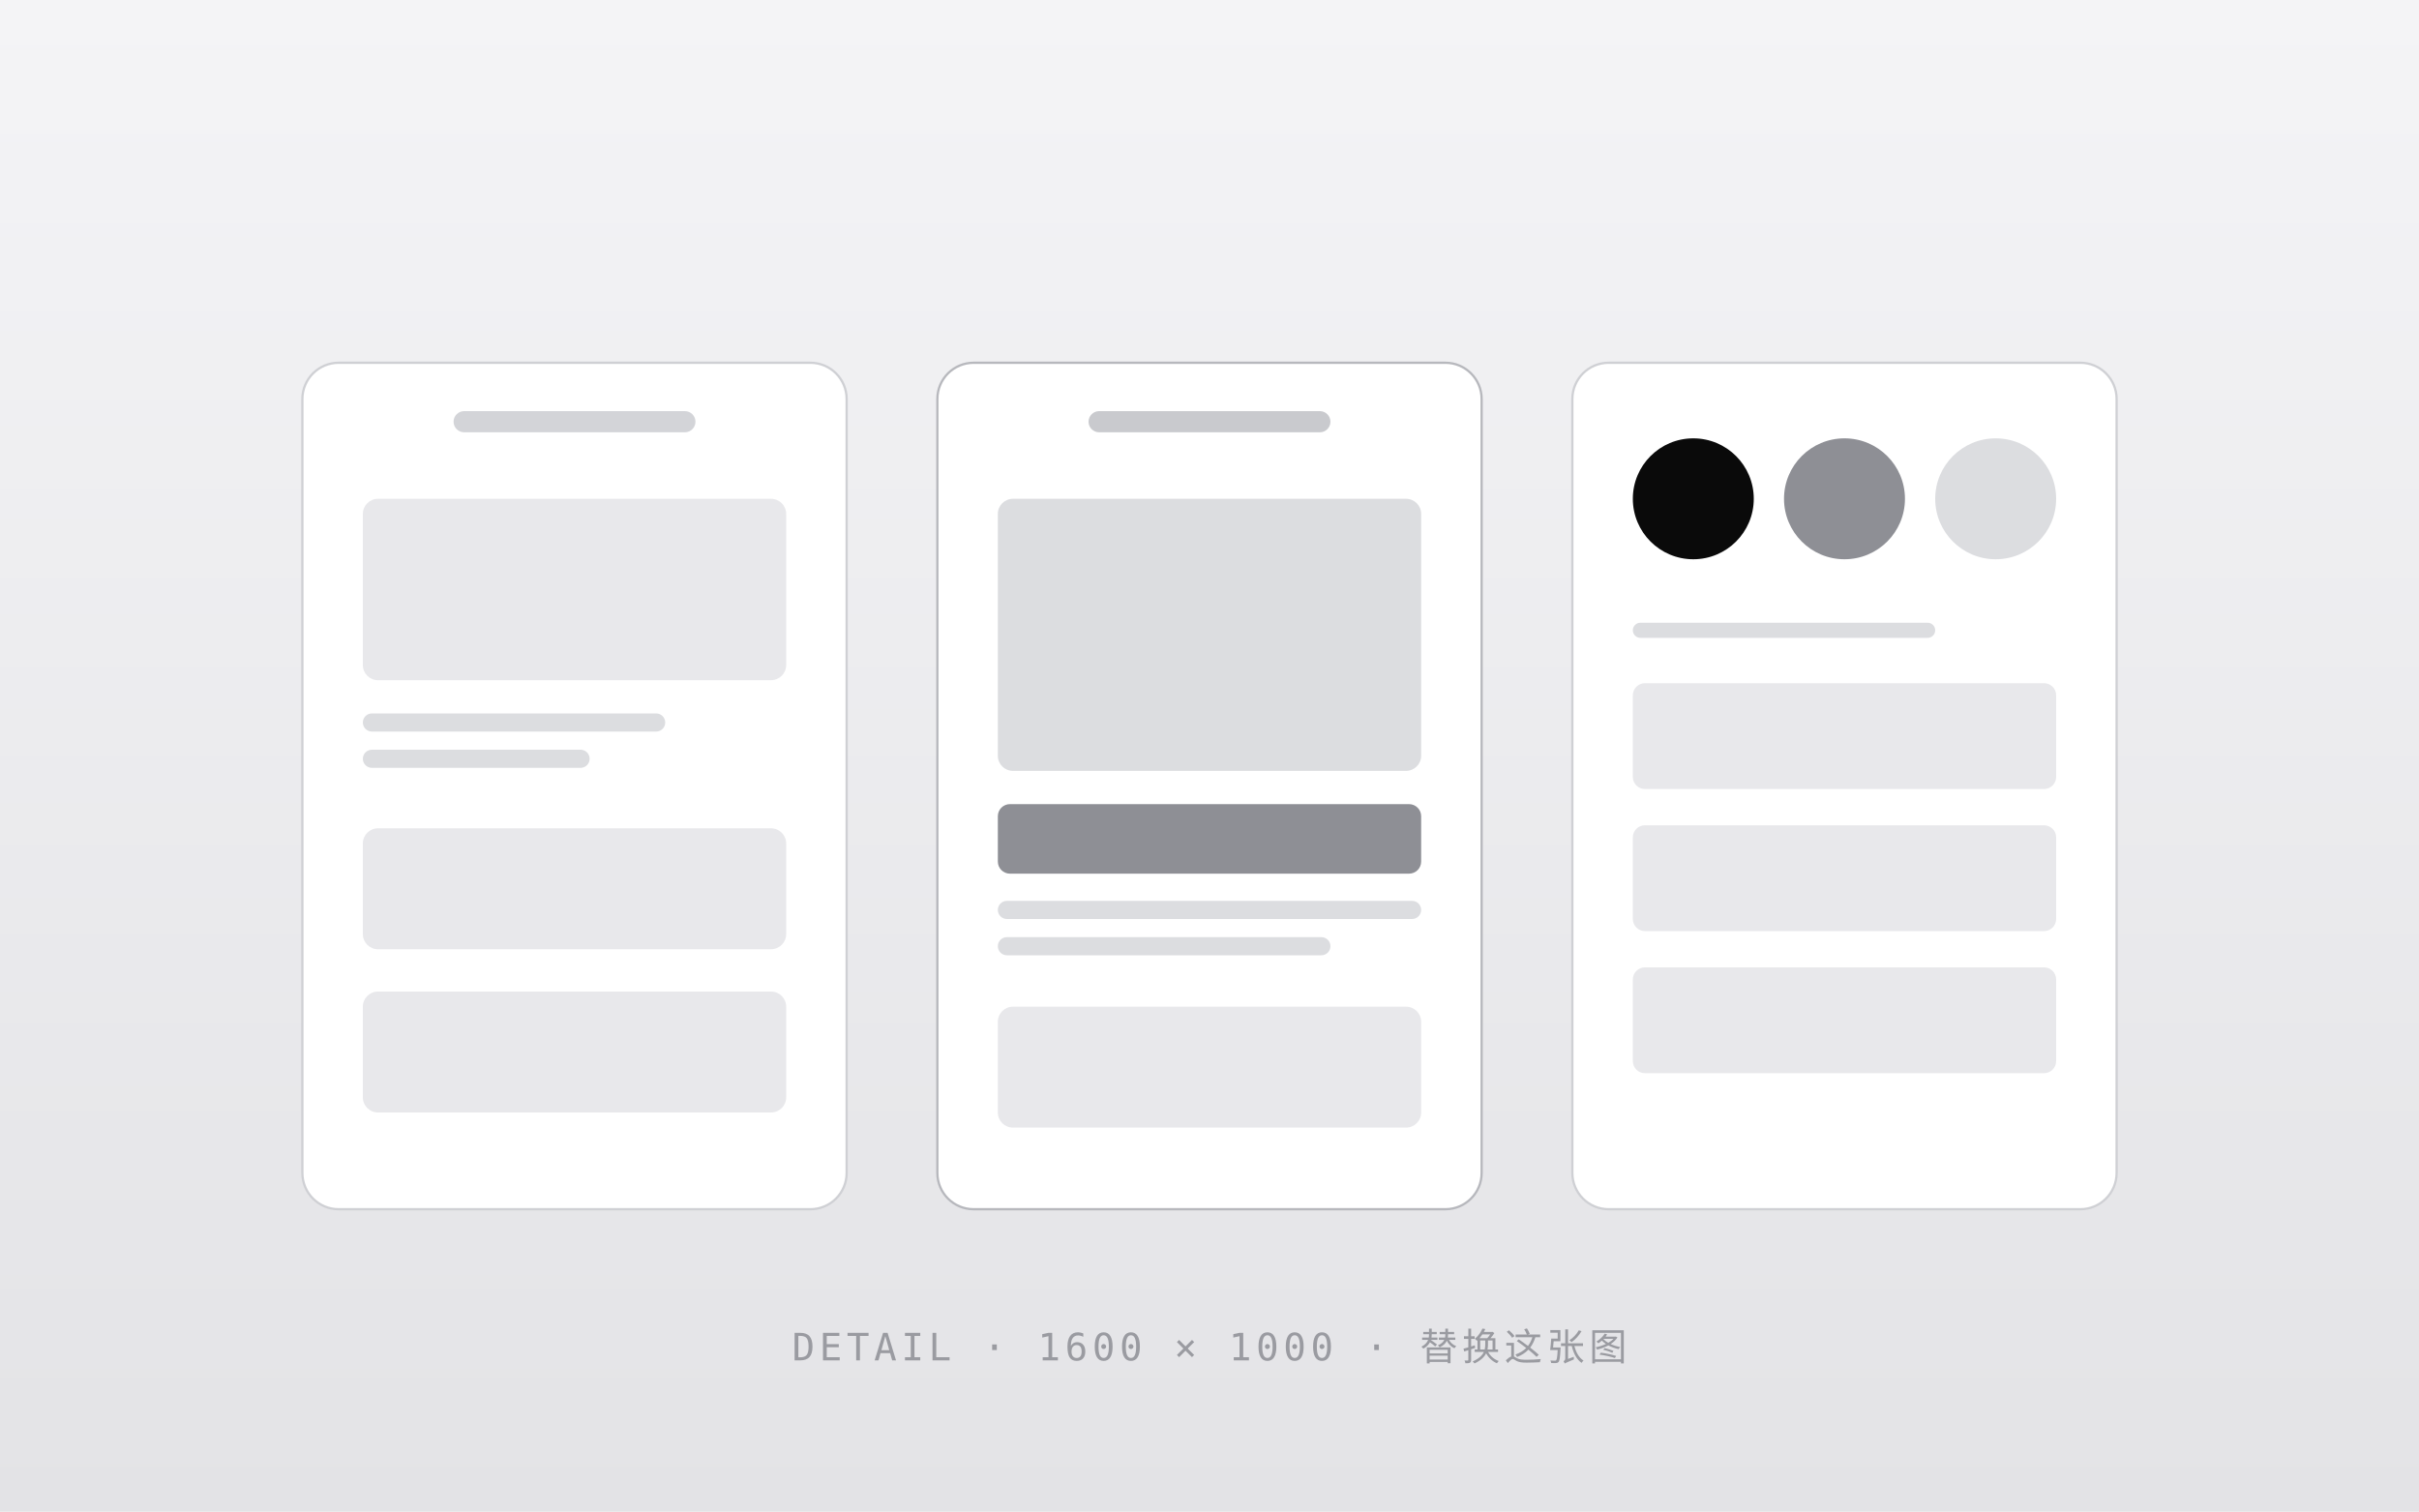
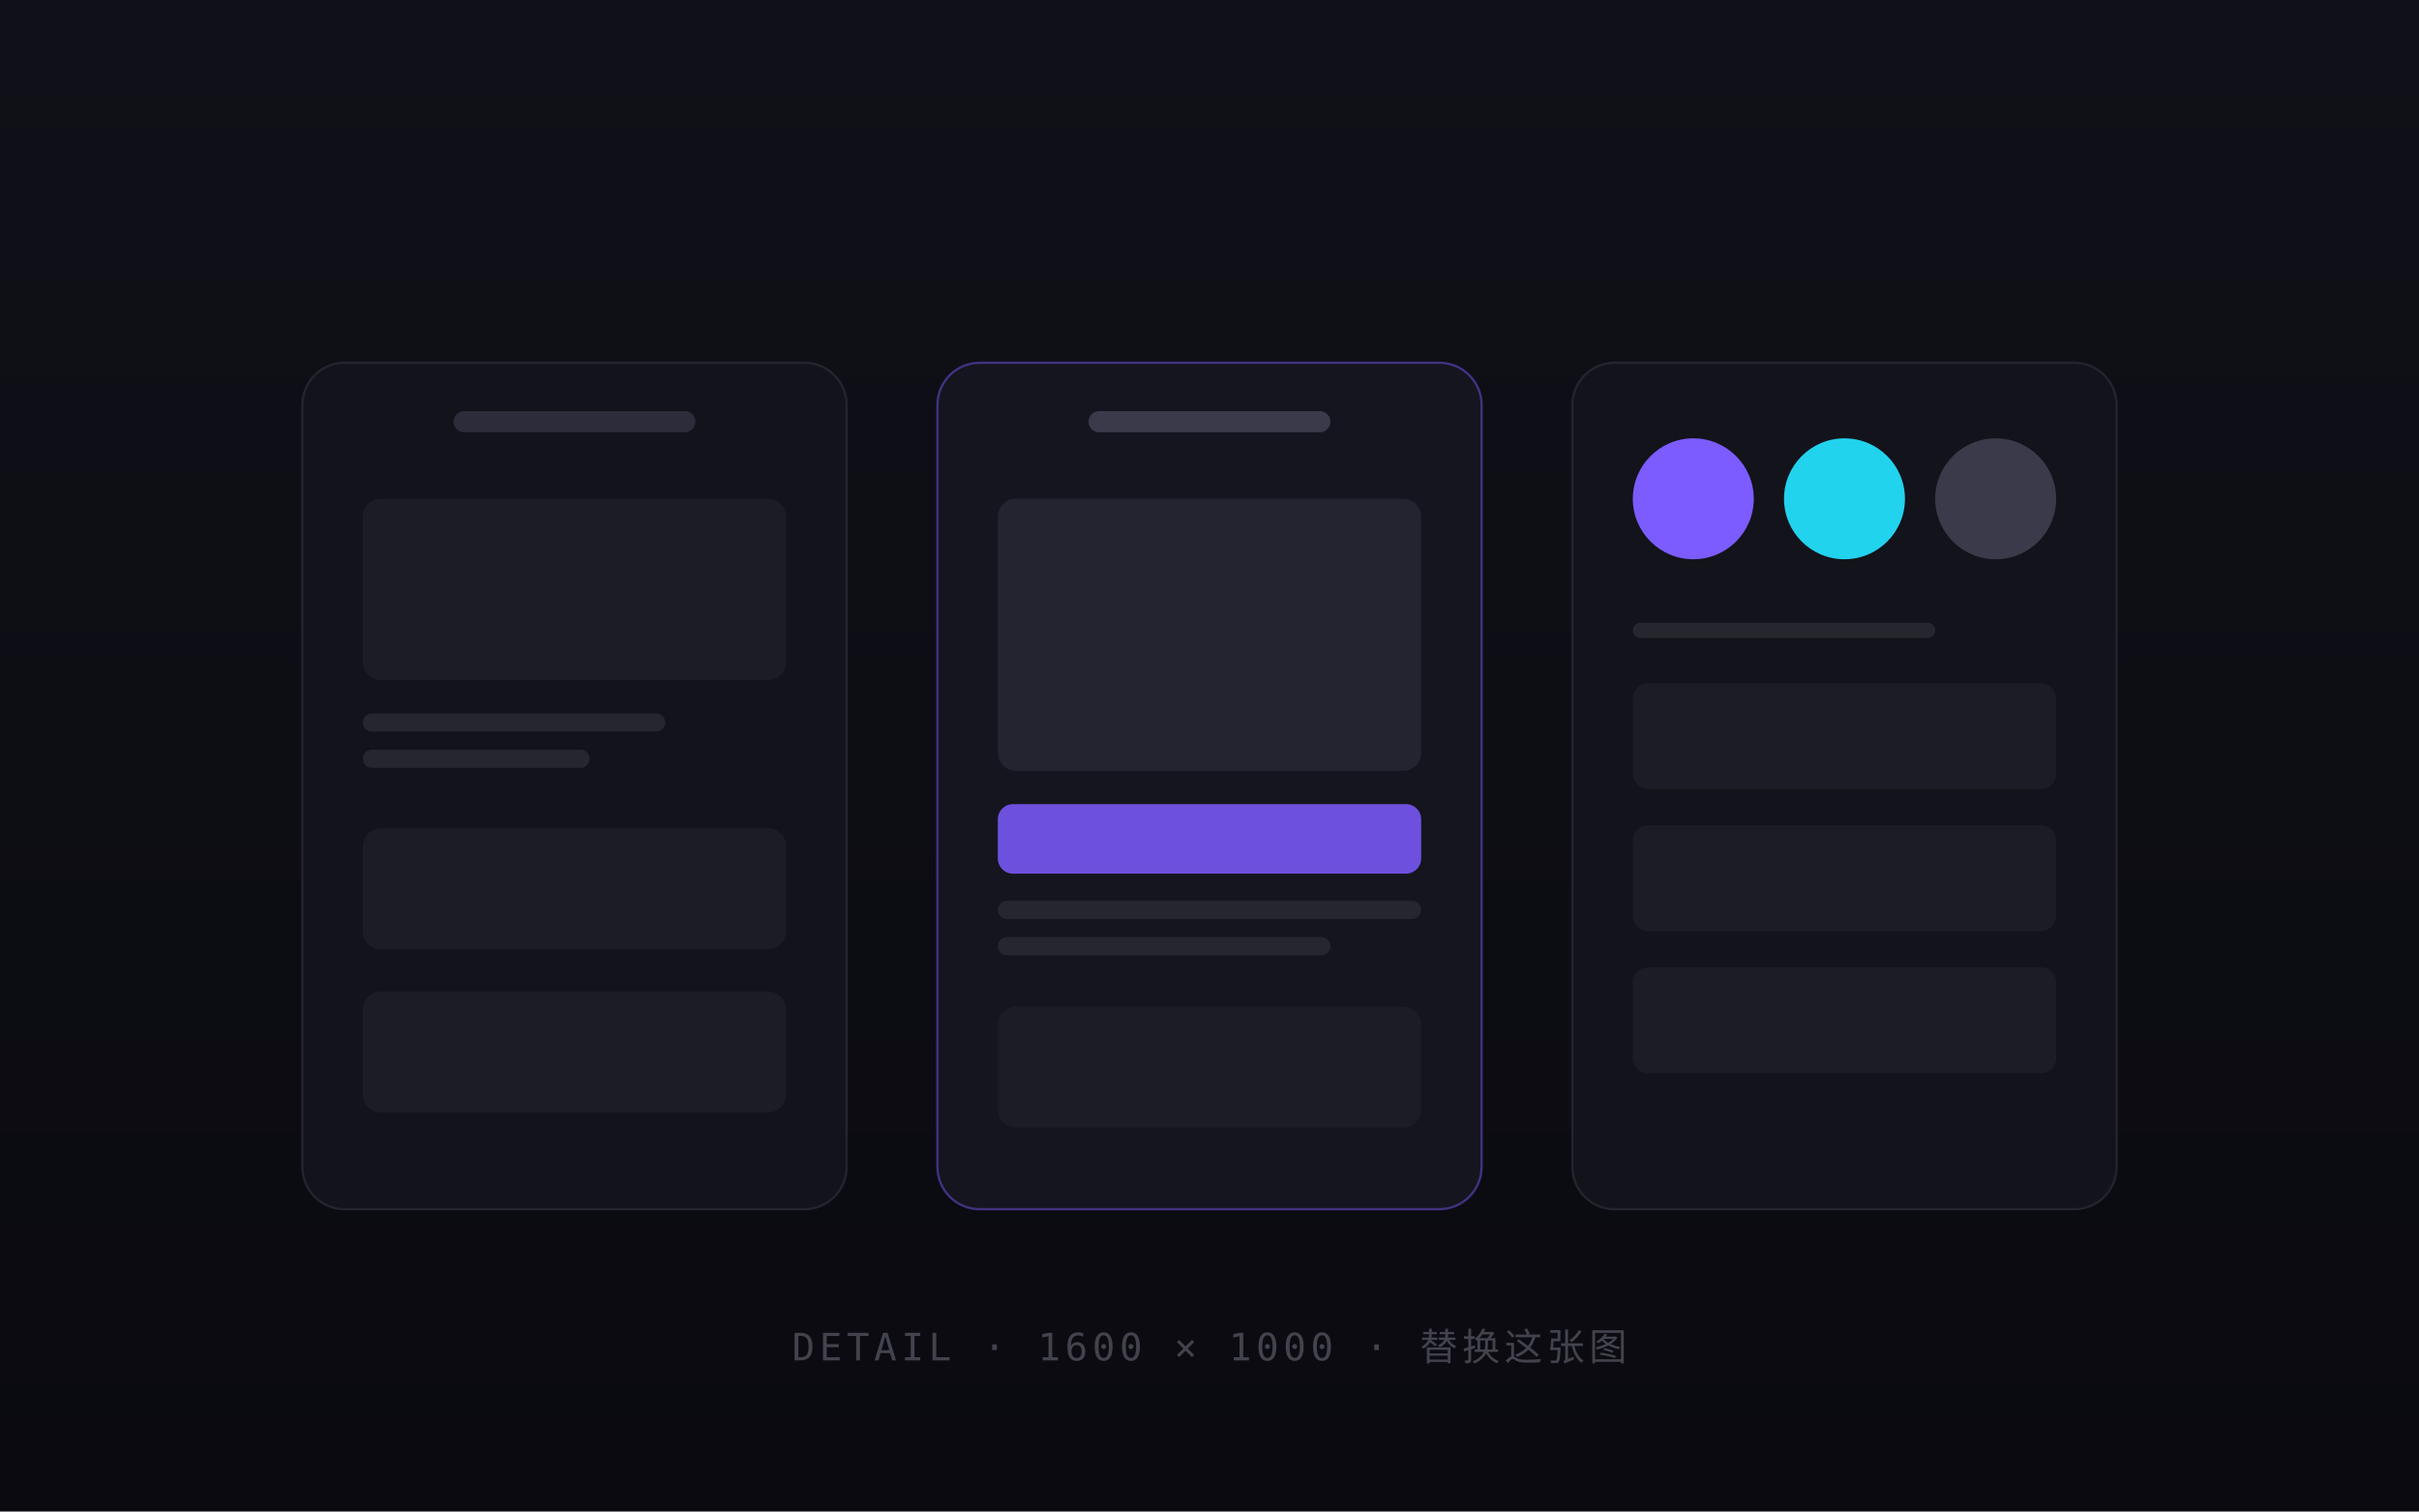
<svg xmlns="http://www.w3.org/2000/svg" viewBox="0 0 1600 1000" width="1600" height="1000" role="img" aria-label="项目详情占位图 3">
  <defs>
    <linearGradient id="dbg3" x1="0" y1="0" x2="0" y2="1">
-       <stop offset="0%" stop-color="#f4f4f6" />
-       <stop offset="100%" stop-color="#e3e3e6" />
+       <stop offset="0%" stop-color="#101018" />
+       <stop offset="100%" stop-color="#0a0a10" />
    </linearGradient>
  </defs>
  <rect width="1600" height="1000" fill="url(#dbg3)" />
-   <rect x="200" y="240" width="360" height="560" rx="24" fill="#ffffff" stroke="#cfd0d4" stroke-width="1.5" />
-   <rect x="300" y="272" width="160" height="14" rx="7" fill="#d3d4d8" />
-   <rect x="240" y="330" width="280" height="120" rx="10" fill="#e8e8eb" />
-   <rect x="240" y="472" width="200" height="12" rx="6" fill="#dcdde0" />
-   <rect x="240" y="496" width="150" height="12" rx="6" fill="#dcdde0" />
-   <rect x="240" y="548" width="280" height="80" rx="10" fill="#e8e8eb" />
-   <rect x="240" y="656" width="280" height="80" rx="10" fill="#e8e8eb" />
-   <rect x="620" y="240" width="360" height="560" rx="24" fill="#ffffff" stroke="#b7b8bd" stroke-width="1.5" />
-   <rect x="720" y="272" width="160" height="14" rx="7" fill="#c9cace" />
-   <rect x="660" y="330" width="280" height="180" rx="10" fill="#dcdde0" />
-   <rect x="660" y="532" width="280" height="46" rx="8" fill="#8e8f95" />
-   <rect x="660" y="596" width="280" height="12" rx="6" fill="#dcdde0" />
-   <rect x="660" y="620" width="220" height="12" rx="6" fill="#dcdde0" />
-   <rect x="660" y="666" width="280" height="80" rx="10" fill="#e8e8eb" />
-   <rect x="1040" y="240" width="360" height="560" rx="24" fill="#ffffff" stroke="#cfd0d4" stroke-width="1.5" />
-   <circle cx="1120" cy="330" r="40" fill="#0a0a0a" />
-   <circle cx="1220" cy="330" r="40" fill="#8e8f95" />
-   <circle cx="1320" cy="330" r="40" fill="#dcdde0" />
-   <rect x="1080" y="412" width="200" height="10" rx="5" fill="#dcdde0" />
-   <rect x="1080" y="452" width="280" height="70" rx="8" fill="#e8e8eb" />
-   <rect x="1080" y="546" width="280" height="70" rx="8" fill="#e8e8eb" />
-   <rect x="1080" y="640" width="280" height="70" rx="8" fill="#e8e8eb" />
-   <text x="800" y="900" text-anchor="middle" font-family="ui-monospace, SFMono-Regular, Menlo, monospace" font-size="25" fill="#9a9ba1" letter-spacing="3">DETAIL · 1600 × 1000 · 替换这张图</text>
+   <rect x="200" y="240" width="360" height="560" rx="28" fill="#13131b" stroke="#242430" stroke-width="1.5" />
+   <rect x="300" y="272" width="160" height="14" rx="7" fill="#2c2c3a" />
+   <rect x="240" y="330" width="280" height="120" rx="12" fill="#1c1c26" />
+   <rect x="240" y="472" width="200" height="12" rx="6" fill="#26262f" />
+   <rect x="240" y="496" width="150" height="12" rx="6" fill="#26262f" />
+   <rect x="240" y="548" width="280" height="80" rx="12" fill="#1c1c26" />
+   <rect x="240" y="656" width="280" height="80" rx="12" fill="#1c1c26" />
+   <rect x="620" y="240" width="360" height="560" rx="28" fill="#15151f" stroke="#7c5cff" stroke-opacity="0.45" stroke-width="1.5" />
+   <rect x="720" y="272" width="160" height="14" rx="7" fill="#3a3a4a" />
+   <rect x="660" y="330" width="280" height="180" rx="12" fill="#242430" />
+   <rect x="660" y="532" width="280" height="46" rx="10" fill="#7c5cff" opacity="0.85" />
+   <rect x="660" y="596" width="280" height="12" rx="6" fill="#26262f" />
+   <rect x="660" y="620" width="220" height="12" rx="6" fill="#26262f" />
+   <rect x="660" y="666" width="280" height="80" rx="12" fill="#1c1c26" />
+   <rect x="1040" y="240" width="360" height="560" rx="28" fill="#13131b" stroke="#242430" stroke-width="1.5" />
+   <circle cx="1120" cy="330" r="40" fill="#7c5cff" />
+   <circle cx="1220" cy="330" r="40" fill="#22d3ee" />
+   <circle cx="1320" cy="330" r="40" fill="#3a3a4a" />
+   <rect x="1080" y="412" width="200" height="10" rx="5" fill="#26262f" />
+   <rect x="1080" y="452" width="280" height="70" rx="10" fill="#1c1c26" />
+   <rect x="1080" y="546" width="280" height="70" rx="10" fill="#1c1c26" />
+   <rect x="1080" y="640" width="280" height="70" rx="10" fill="#1c1c26" />
+   <text x="800" y="900" text-anchor="middle" font-family="ui-monospace, SFMono-Regular, Menlo, monospace" font-size="25" fill="#43434f" letter-spacing="3">DETAIL · 1600 × 1000 · 替换这张图</text>
</svg>
